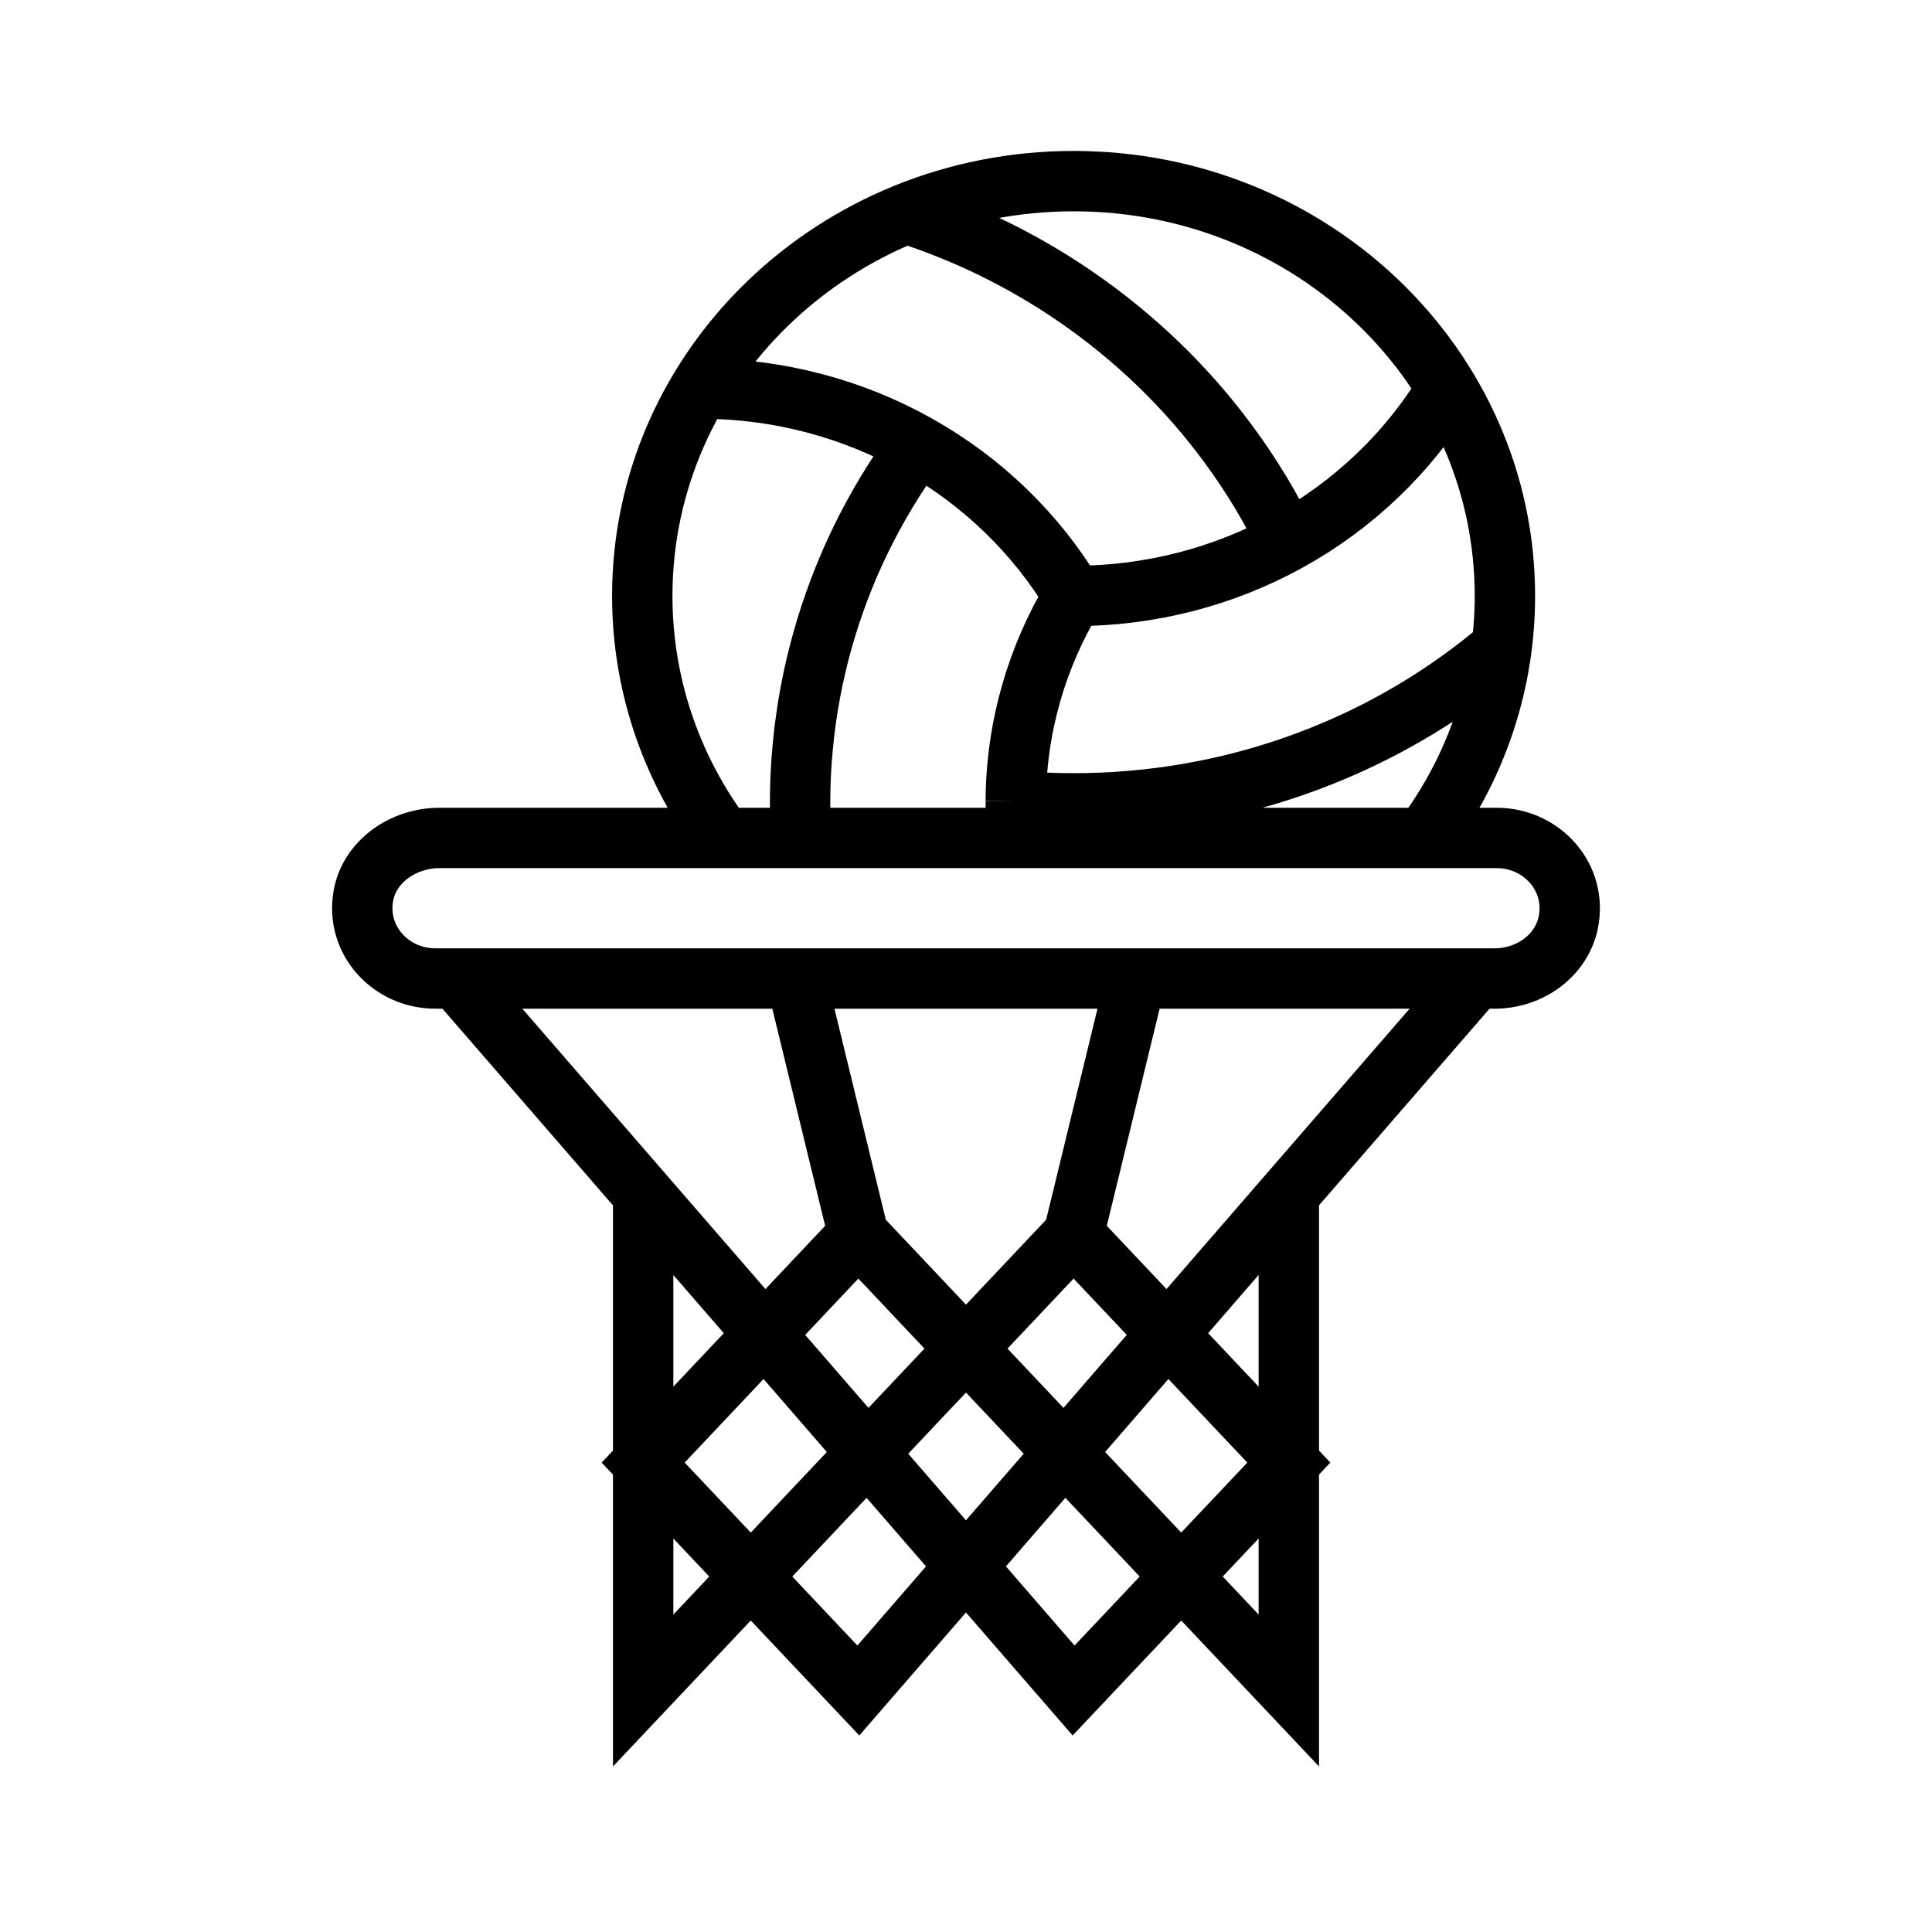
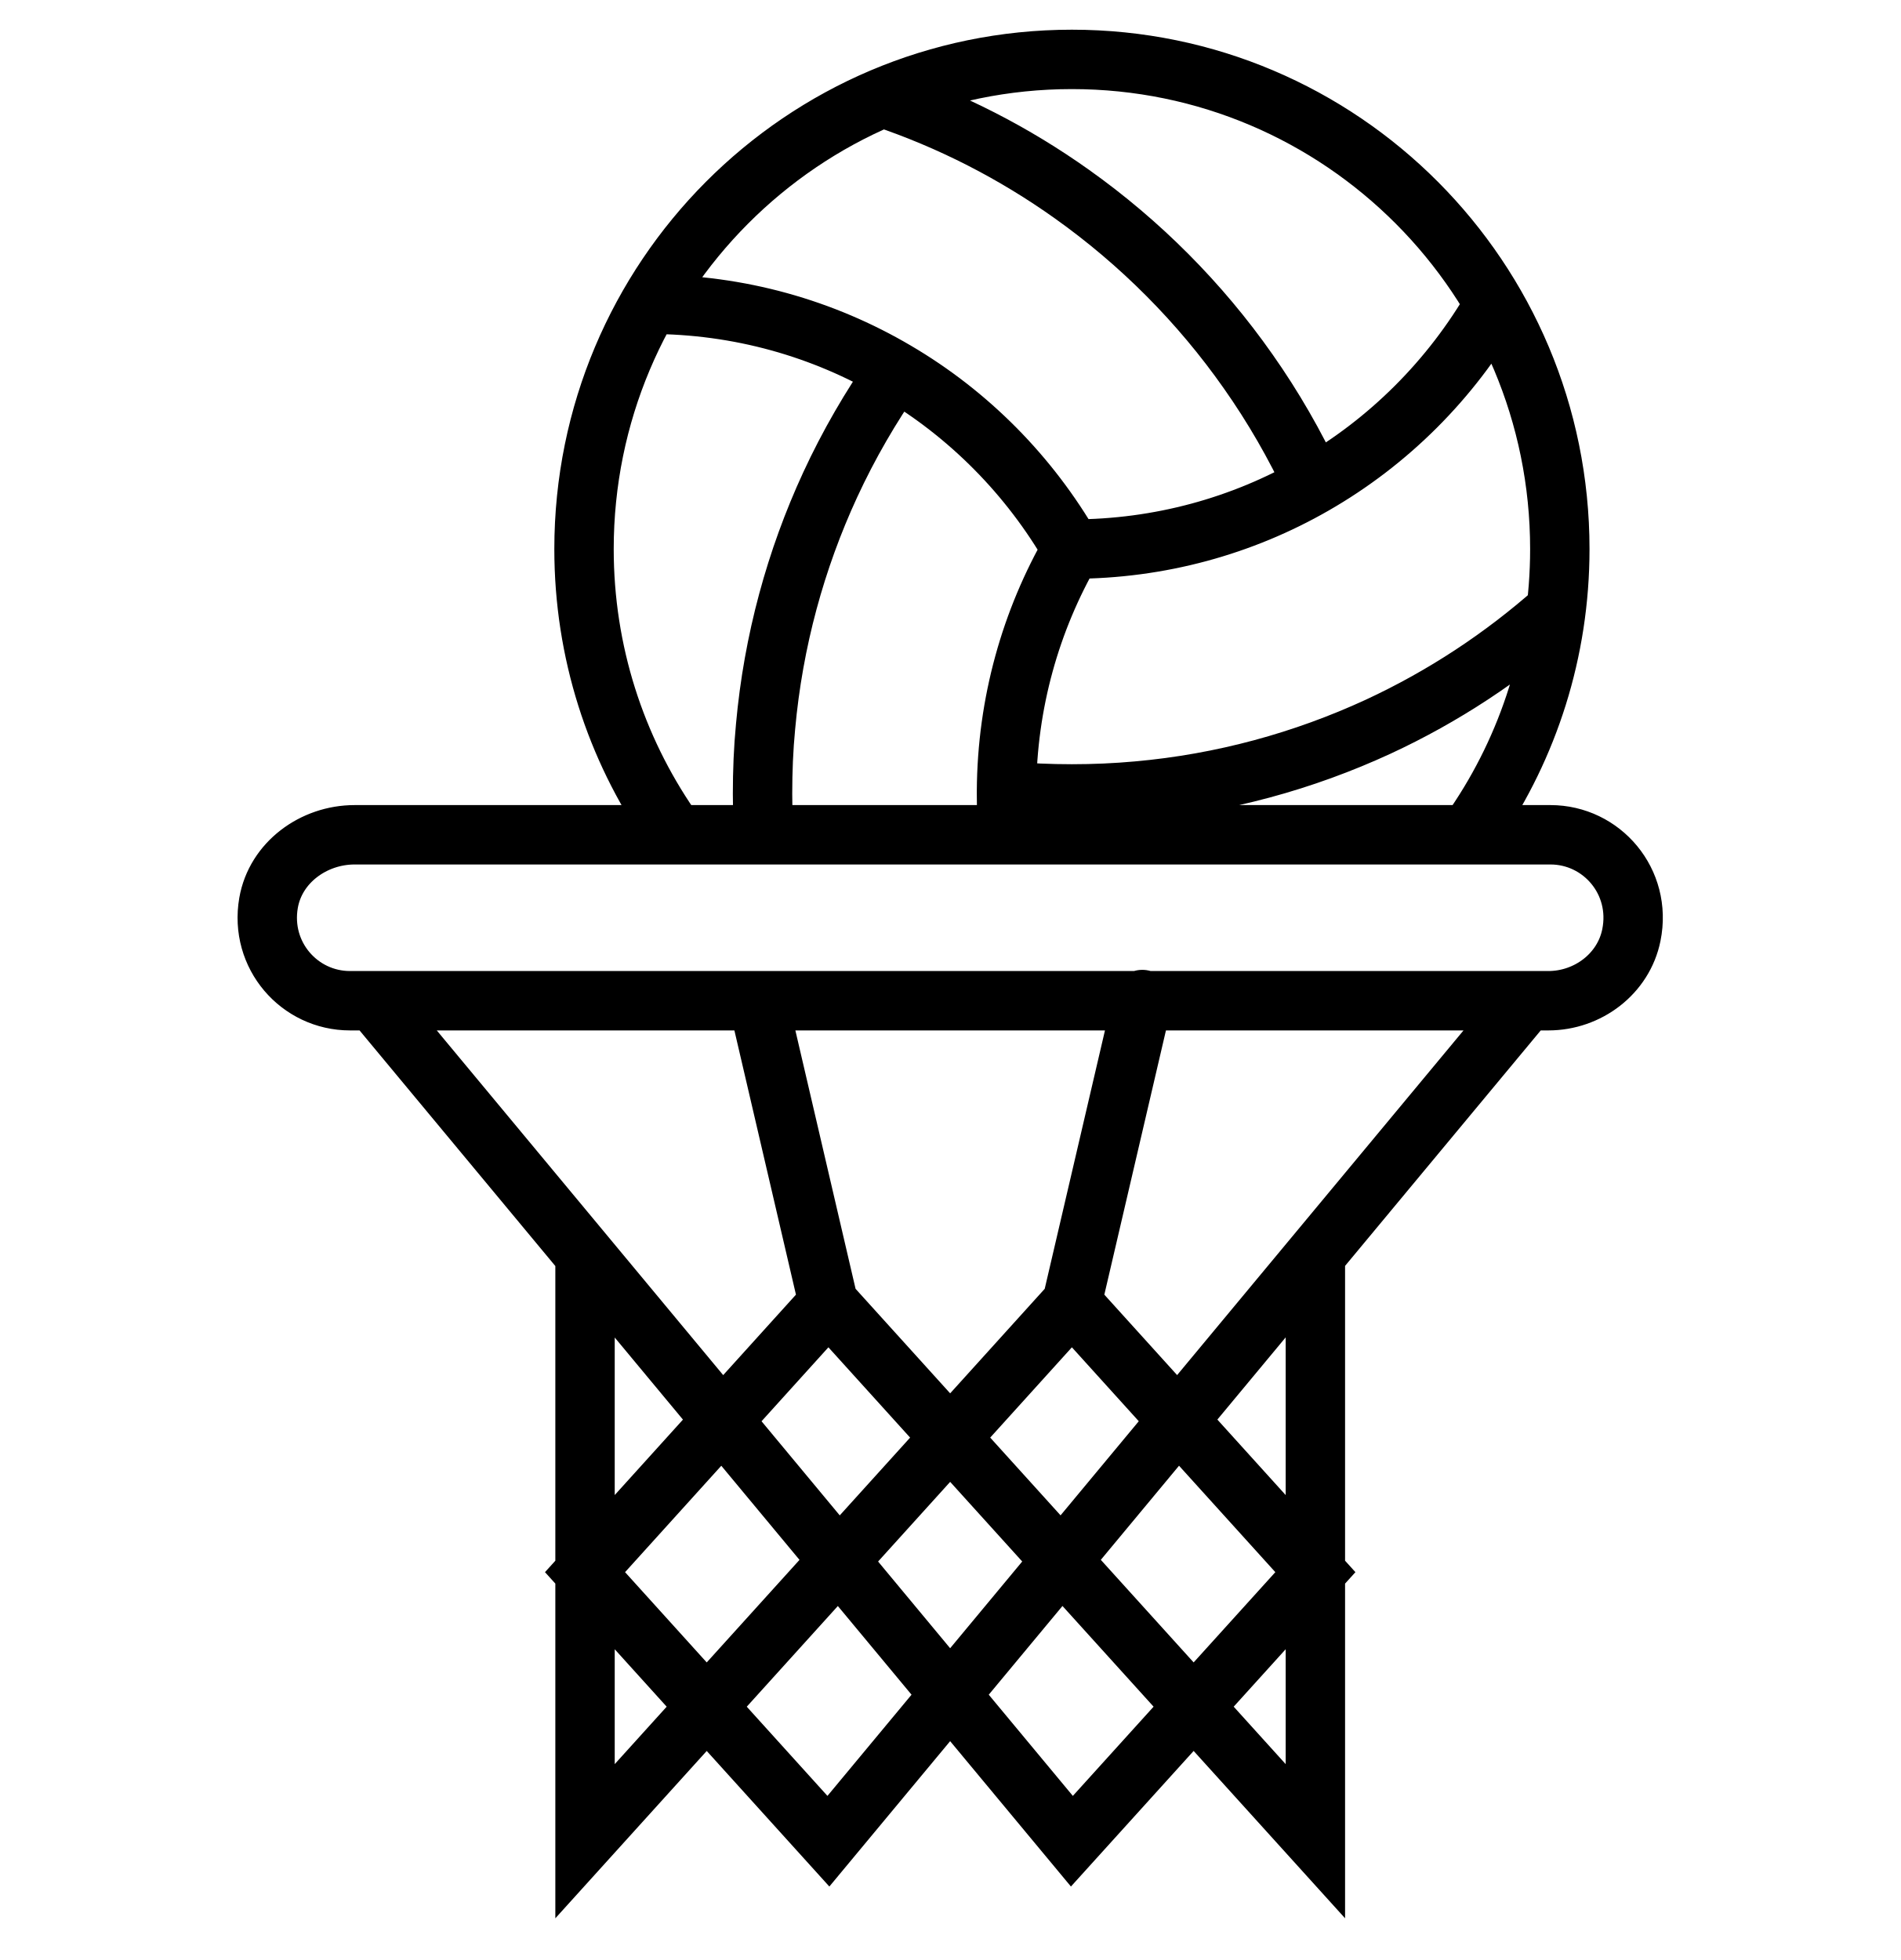
- <svg xmlns="http://www.w3.org/2000/svg" width="32" height="32" viewBox="0 0 32 32" fill="none">
-   <path d="M10.653 19.933V28L17.782 20.449M21.347 19.933V28L14.217 20.449M7.556 16.207L17.782 28L21.347 24.225L17.782 20.449M24.443 16.207L14.217 28L10.653 24.225L14.217 20.449M14.217 20.449L13.185 16.207M17.782 20.449L18.814 16.207L18.813 16.191M11.898 13.767C11.104 12.659 10.638 11.317 10.638 9.87C10.638 6.076 13.836 3 17.782 3C21.728 3 24.926 6.076 24.926 9.87C24.926 11.307 24.467 12.64 23.683 13.743M15.202 7.374C14.836 7.874 14.513 8.408 14.242 8.969C13.738 10.016 13.41 11.16 13.297 12.361C13.266 12.672 13.252 12.988 13.252 13.305C13.252 13.479 13.256 13.652 13.266 13.825M15.202 7.374C16.272 7.975 17.162 8.839 17.782 9.871M15.202 7.374C14.144 6.777 12.912 6.436 11.597 6.436H11.595M24.87 10.727C24.094 11.387 23.219 11.94 22.267 12.362C21.178 12.845 19.989 13.159 18.74 13.265C18.424 13.293 18.104 13.306 17.781 13.306C17.458 13.306 17.137 13.293 16.824 13.265M16.824 13.265C16.832 12.028 17.18 10.87 17.782 9.871M16.824 13.265V13.306C16.824 13.499 16.832 13.691 16.848 13.879M15.014 3.537C16.01 3.857 16.94 4.316 17.781 4.889C18.781 5.57 19.657 6.413 20.361 7.376C20.729 7.876 21.05 8.408 21.321 8.969M17.782 9.871C19.068 9.871 20.278 9.544 21.321 8.971C22.421 8.366 23.335 7.49 23.968 6.437M24.789 13.879H7.279C6.68 13.879 6.121 14.267 6.019 14.835C5.886 15.57 6.471 16.207 7.211 16.207H24.758C25.335 16.207 25.86 15.83 25.974 15.286C26.132 14.537 25.541 13.879 24.789 13.879Z" stroke="black" stroke-miterlimit="10" />
+ <svg xmlns="http://www.w3.org/2000/svg" width="32" height="33" viewBox="0 0 32 33" fill="none">
+   <path d="M9.851 21.319V31L18.049 21.939M22.149 21.319V31L13.949 21.939M6.289 16.849L18.049 31L22.149 26.47L18.049 21.939M25.709 16.849L13.949 31L9.851 26.47L13.949 21.939M13.949 21.939L12.763 16.849M18.049 21.939L19.236 16.849L19.235 16.829M11.283 13.92C10.369 12.591 9.834 10.98 9.834 9.244C9.834 4.691 13.512 1 18.049 1C22.587 1 26.265 4.691 26.265 9.244C26.265 10.968 25.737 12.569 24.836 13.891M15.082 6.249C14.662 6.849 14.29 7.49 13.979 8.163C13.399 9.419 13.021 10.792 12.891 12.233C12.855 12.606 12.84 12.985 12.84 13.366C12.84 13.575 12.845 13.782 12.855 13.99M15.082 6.249C16.312 6.97 17.336 8.006 18.049 9.245M15.082 6.249C13.866 5.533 12.448 5.123 10.937 5.123H10.934M26.2 10.272C25.308 11.064 24.301 11.728 23.207 12.235C21.954 12.813 20.587 13.191 19.151 13.318C18.788 13.351 18.419 13.367 18.048 13.367C17.677 13.367 17.308 13.351 16.948 13.318M16.948 13.318C16.957 11.834 17.357 10.444 18.049 9.245M16.948 13.318V13.367C16.948 13.598 16.957 13.829 16.975 14.055M14.866 1.644C16.011 2.028 17.081 2.579 18.048 3.267C19.198 4.084 20.205 5.095 21.016 6.251C21.439 6.852 21.807 7.49 22.119 8.163M18.049 9.245C19.528 9.245 20.92 8.853 22.119 8.165C23.384 7.44 24.435 6.389 25.163 5.125M26.107 14.055H5.971C5.281 14.055 4.64 14.521 4.522 15.202C4.369 16.084 5.041 16.849 5.893 16.849H26.072C26.736 16.849 27.339 16.396 27.47 15.743C27.652 14.844 26.972 14.055 26.107 14.055Z" stroke="black" stroke-miterlimit="10" stroke-linecap="round" />
</svg>
